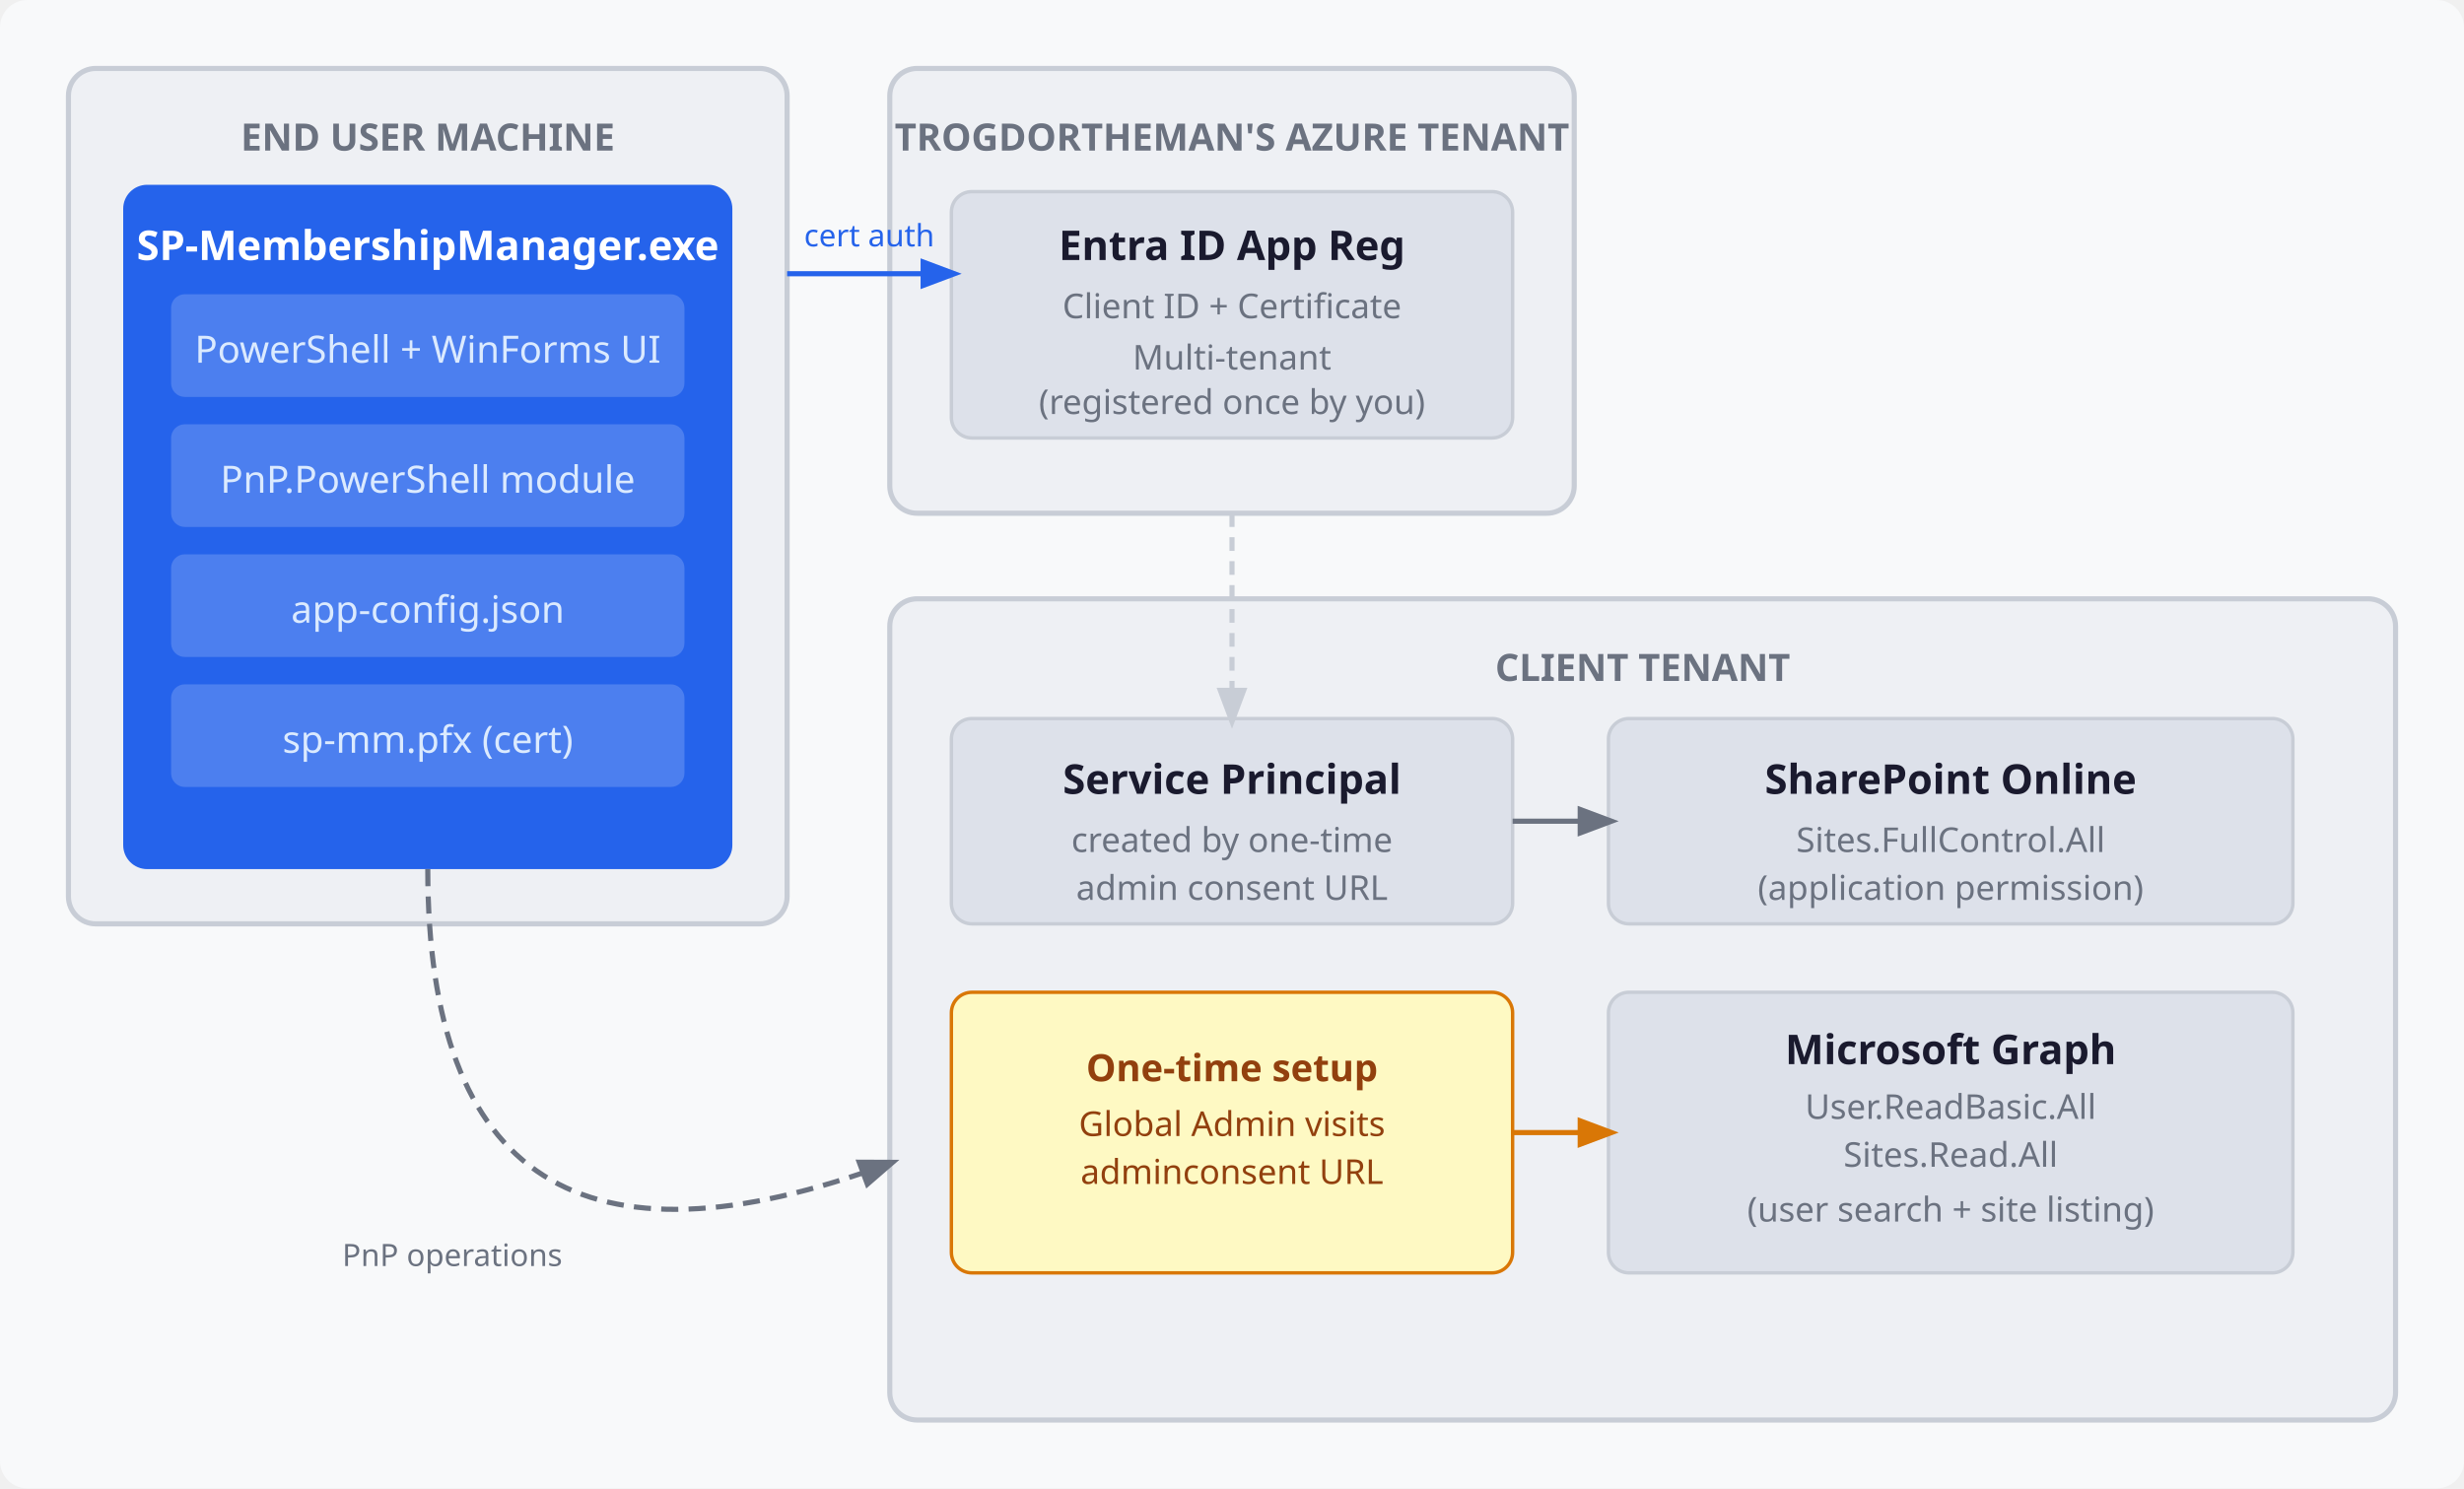
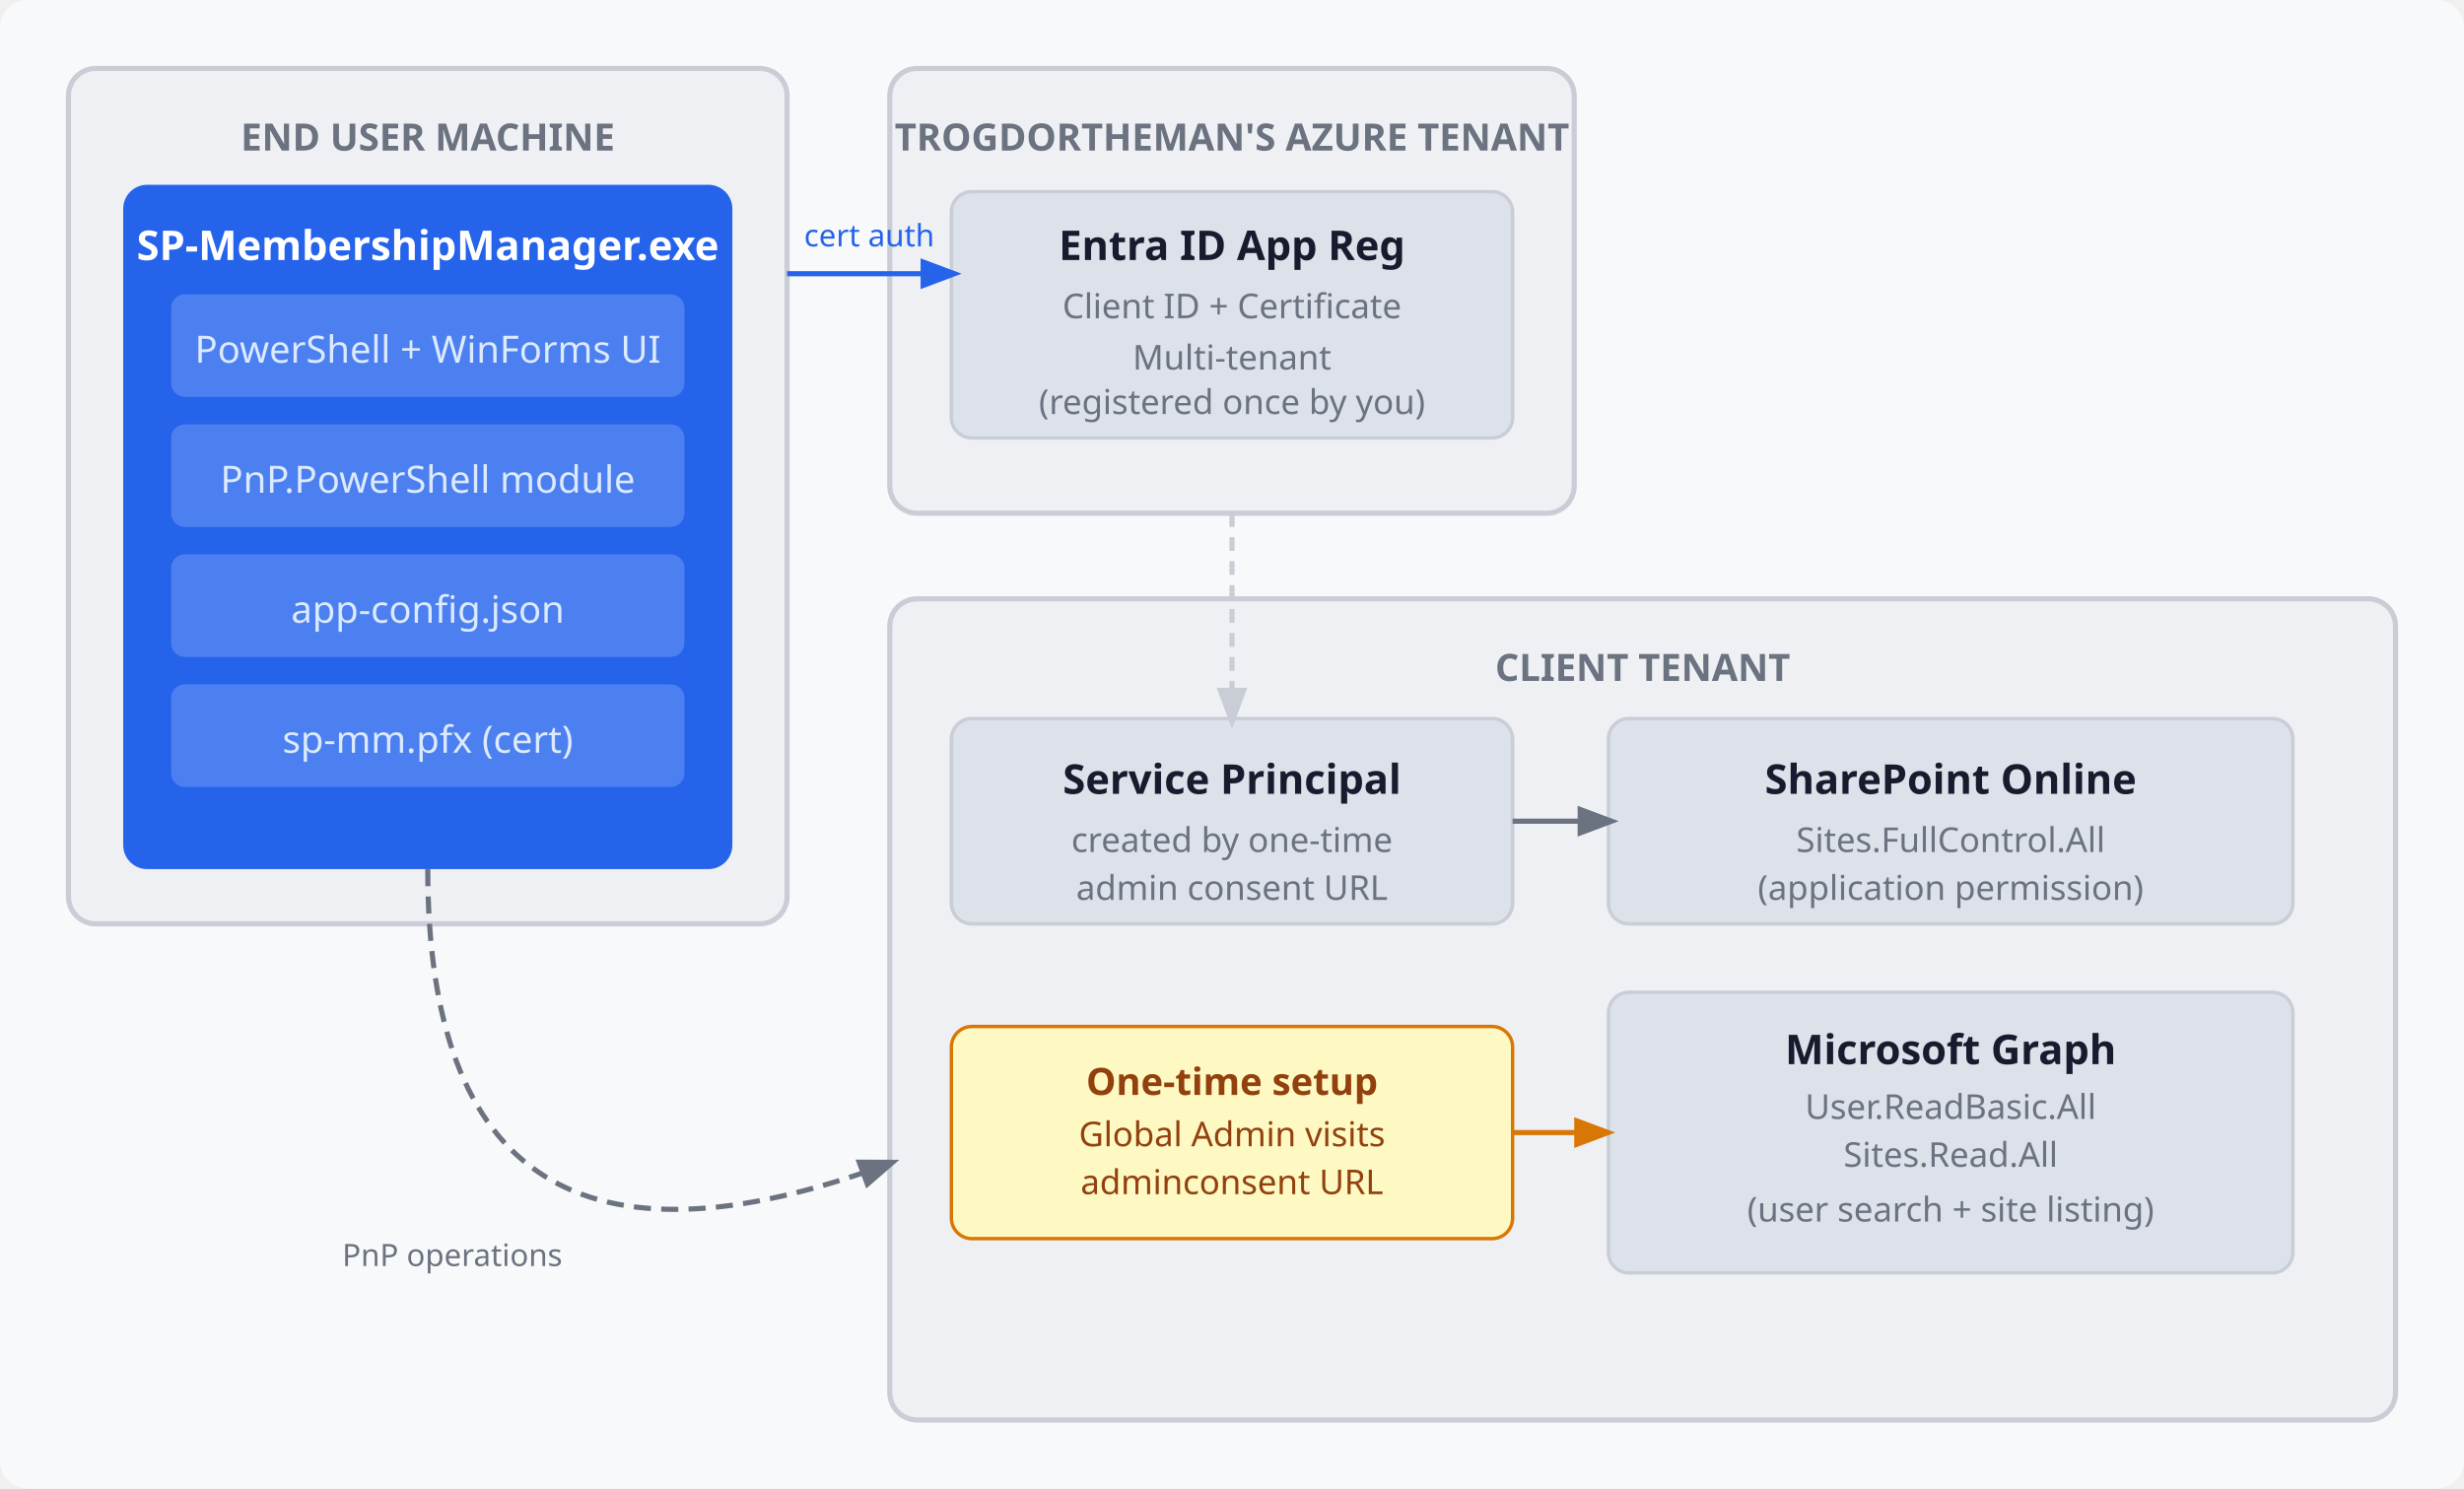
<svg xmlns="http://www.w3.org/2000/svg" viewBox="0 0 720 435" font-family="Segoe UI, sans-serif" font-size="13">
  <rect width="720" height="435" fill="#f8f9fa" rx="8" />
  <rect x="20" y="20" width="210" height="250" rx="8" fill="#eef0f4" stroke="#c8cdd6" stroke-width="1.5" />
  <text x="125" y="44" text-anchor="middle" font-size="11" font-weight="600" fill="#6b7280">END USER MACHINE</text>
  <rect x="36" y="54" width="178" height="200" rx="7" fill="#2563eb" />
  <text x="125" y="76" text-anchor="middle" font-size="12" font-weight="700" fill="#ffffff">SP-MembershipManager.exe</text>
  <rect x="50" y="86" width="150" height="30" rx="4" fill="rgba(255,255,255,0.18)" />
  <text x="125" y="106" text-anchor="middle" font-size="11" fill="#dbeafe">PowerShell + WinForms UI</text>
  <rect x="50" y="124" width="150" height="30" rx="4" fill="rgba(255,255,255,0.18)" />
  <text x="125" y="144" text-anchor="middle" font-size="11" fill="#dbeafe">PnP.PowerShell module</text>
  <rect x="50" y="162" width="150" height="30" rx="4" fill="rgba(255,255,255,0.18)" />
  <text x="125" y="182" text-anchor="middle" font-size="11" fill="#dbeafe">app-config.json</text>
  <rect x="50" y="200" width="150" height="30" rx="4" fill="rgba(255,255,255,0.18)" />
  <text x="125" y="220" text-anchor="middle" font-size="11" fill="#dbeafe">sp-mm.pfx (cert)</text>
  <rect x="260" y="20" width="200" height="130" rx="8" fill="#eef0f4" stroke="#c8cdd6" stroke-width="1.5" />
  <text x="360" y="44" text-anchor="middle" font-size="11" font-weight="600" fill="#6b7280">TROGDORTHEMAN'S AZURE TENANT</text>
  <rect x="278" y="56" width="164" height="72" rx="6" fill="#dde1ea" stroke="#c8cdd6" stroke-width="1" />
  <text x="360" y="76" text-anchor="middle" font-size="12" font-weight="600" fill="#1a1a2e">Entra ID App Reg</text>
  <text x="360" y="93" text-anchor="middle" font-size="10" fill="#6b7280">Client ID + Certificate</text>
  <text x="360" y="108" text-anchor="middle" font-size="10" fill="#6b7280">Multi-tenant</text>
  <text x="360" y="121" text-anchor="middle" font-size="10" fill="#6b7280">(registered once by you)</text>
  <rect x="260" y="175" width="440" height="240" rx="8" fill="#eef0f4" stroke="#c8cdd6" stroke-width="1.5" />
  <text x="480" y="199" text-anchor="middle" font-size="11" font-weight="600" fill="#6b7280">CLIENT TENANT</text>
  <rect x="278" y="210" width="164" height="60" rx="6" fill="#dde1ea" stroke="#c8cdd6" stroke-width="1" />
  <text x="360" y="232" text-anchor="middle" font-size="12" font-weight="600" fill="#1a1a2e">Service Principal</text>
  <text x="360" y="249" text-anchor="middle" font-size="10" fill="#6b7280">created by one-time</text>
  <text x="360" y="263" text-anchor="middle" font-size="10" fill="#6b7280">admin consent URL</text>
  <rect x="470" y="210" width="200" height="60" rx="6" fill="#dde1ea" stroke="#c8cdd6" stroke-width="1" />
  <text x="570" y="232" text-anchor="middle" font-size="12" font-weight="600" fill="#1a1a2e">SharePoint Online</text>
  <text x="570" y="249" text-anchor="middle" font-size="10" fill="#6b7280">Sites.FullControl.All</text>
  <text x="570" y="263" text-anchor="middle" font-size="10" fill="#6b7280">(application permission)</text>
-   <rect x="278" y="290" width="164" height="82" rx="6" fill="#fef9c3" stroke="#d97706" stroke-width="1" />
-   <text x="360" y="316" text-anchor="middle" font-size="11" font-weight="600" fill="#92400e">One-time setup</text>
-   <text x="360" y="332" text-anchor="middle" font-size="10" fill="#92400e">Global Admin visits</text>
-   <text x="360" y="346" text-anchor="middle" font-size="10" fill="#92400e">adminconsent URL</text>
+   <rect x="278" y="300" width="164" height="62" rx="6" fill="#fef9c3" stroke="#d97706" stroke-width="1" />
+   <text x="360" y="320" text-anchor="middle" font-size="11" font-weight="600" fill="#92400e">One-time setup</text>
+   <text x="360" y="335" text-anchor="middle" font-size="10" fill="#92400e">Global Admin visits</text>
+   <text x="360" y="349" text-anchor="middle" font-size="10" fill="#92400e">adminconsent URL</text>
  <rect x="470" y="290" width="200" height="82" rx="6" fill="#dde1ea" stroke="#c8cdd6" stroke-width="1" />
  <text x="570" y="311" text-anchor="middle" font-size="12" font-weight="600" fill="#1a1a2e">Microsoft Graph</text>
  <text x="570" y="327" text-anchor="middle" font-size="10" fill="#6b7280">User.ReadBasic.All</text>
  <text x="570" y="341" text-anchor="middle" font-size="10" fill="#6b7280">Sites.Read.All</text>
  <text x="570" y="357" text-anchor="middle" font-size="10" fill="#6b7280">(user search + site listing)</text>
  <line x1="230" y1="80" x2="278" y2="80" stroke="#2563eb" stroke-width="1.5" marker-end="url(#ab)" />
  <text x="254" y="72" text-anchor="middle" font-size="9" fill="#2563eb">cert auth</text>
  <line x1="360" y1="150" x2="360" y2="210" stroke="#c8cdd6" stroke-width="1.5" stroke-dasharray="4,3" marker-end="url(#ag)" />
  <line x1="442" y1="240" x2="470" y2="240" stroke="#6b7280" stroke-width="1.5" marker-end="url(#ad)" />
-   <line x1="442" y1="331" x2="470" y2="331" stroke="#d97706" stroke-width="1.5" marker-end="url(#ao)" />
+   <line x1="442" y1="331" x2="469" y2="331" stroke="#d97706" stroke-width="1.5" marker-end="url(#ao)" />
  <path d="M 125 254 Q 125 390 260 340" fill="none" stroke="#6b7280" stroke-width="1.5" stroke-dasharray="5,3" marker-end="url(#ad)" />
  <text x="100" y="370" font-size="9" fill="#6b7280">PnP operations</text>
  <defs>
    <marker id="ab" markerWidth="8" markerHeight="8" refX="6" refY="3" orient="auto">
      <path d="M0,0 L0,6 L8,3 z" fill="#2563eb" />
    </marker>
    <marker id="ag" markerWidth="8" markerHeight="8" refX="6" refY="3" orient="auto">
      <path d="M0,0 L0,6 L8,3 z" fill="#c8cdd6" />
    </marker>
    <marker id="ad" markerWidth="8" markerHeight="8" refX="6" refY="3" orient="auto">
      <path d="M0,0 L0,6 L8,3 z" fill="#6b7280" />
    </marker>
    <marker id="ao" markerWidth="8" markerHeight="8" refX="6" refY="3" orient="auto">
      <path d="M0,0 L0,6 L8,3 z" fill="#d97706" />
    </marker>
  </defs>
</svg>
